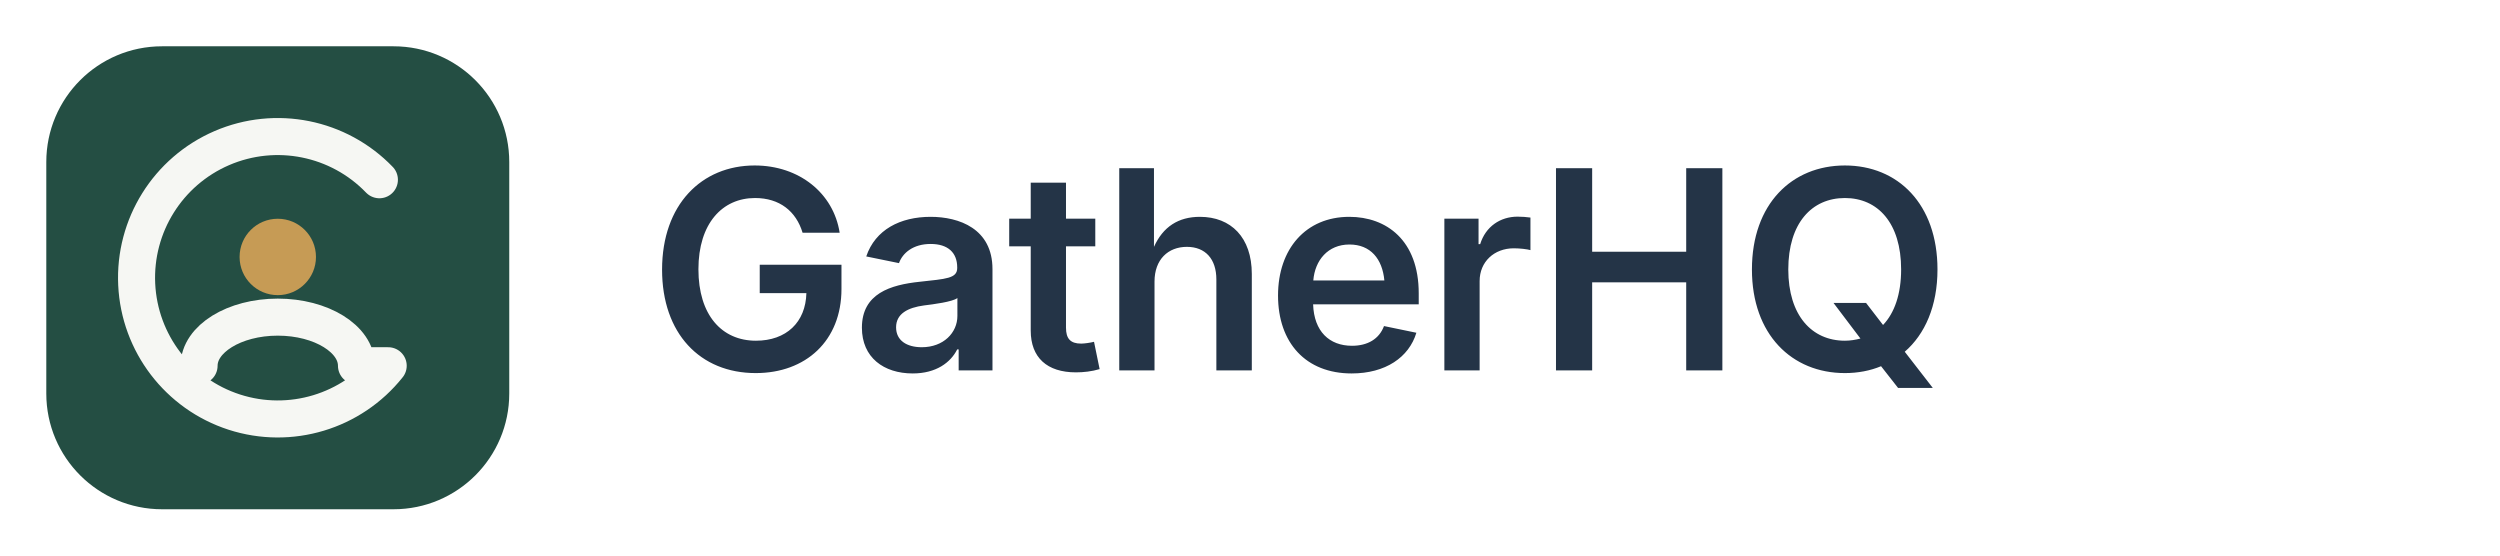
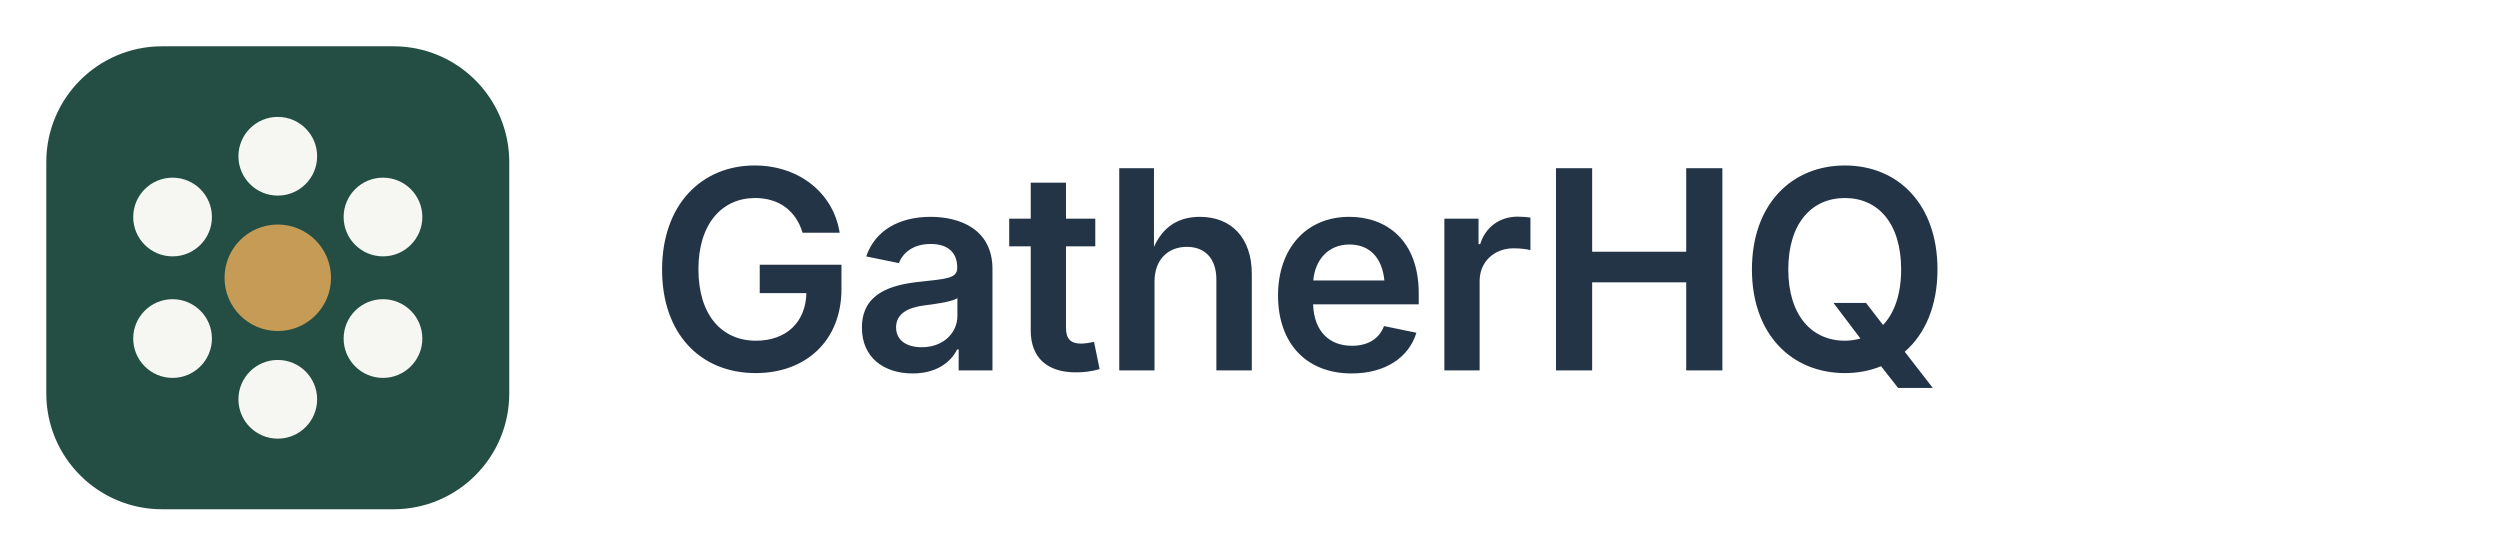
<svg xmlns="http://www.w3.org/2000/svg" viewBox="0 0 216 48" font-family="Inter, system-ui, sans-serif">
  <g transform="translate(4 4)">
    <rect width="40" height="40" rx="10" fill="#244E43" />
-     <path d="M28.78 11.53 A12.2 12.2 0 1 0 29.54 27.6 L26.8 27.6 A6.8 4.2 0 0 0 13.2 27.6" fill="none" stroke="#F6F7F3" stroke-width="3.2" stroke-linecap="round" stroke-linejoin="round" />
-     <circle cx="20" cy="18.2" r="3.3" fill="#C69B55" />
+     <circle cx="20.0" cy="9.5" r="3.4" fill="#F6F7F3" />
+     <circle cx="29.09" cy="14.75" r="3.4" fill="#F6F7F3" />
+     <circle cx="29.09" cy="25.25" r="3.4" fill="#F6F7F3" />
+     <circle cx="20.0" cy="30.5" r="3.4" fill="#F6F7F3" />
+     <circle cx="10.91" cy="25.25" r="3.4" fill="#F6F7F3" />
+     <circle cx="10.91" cy="14.75" r="3.4" fill="#F6F7F3" />
+     <circle cx="20" cy="20" r="4.6" fill="#C69B55" />
  </g>
  <text x="56" y="32" font-size="24" font-weight="600" fill="#243447" letter-spacing="-0.4">GatherHQ</text>
</svg>
